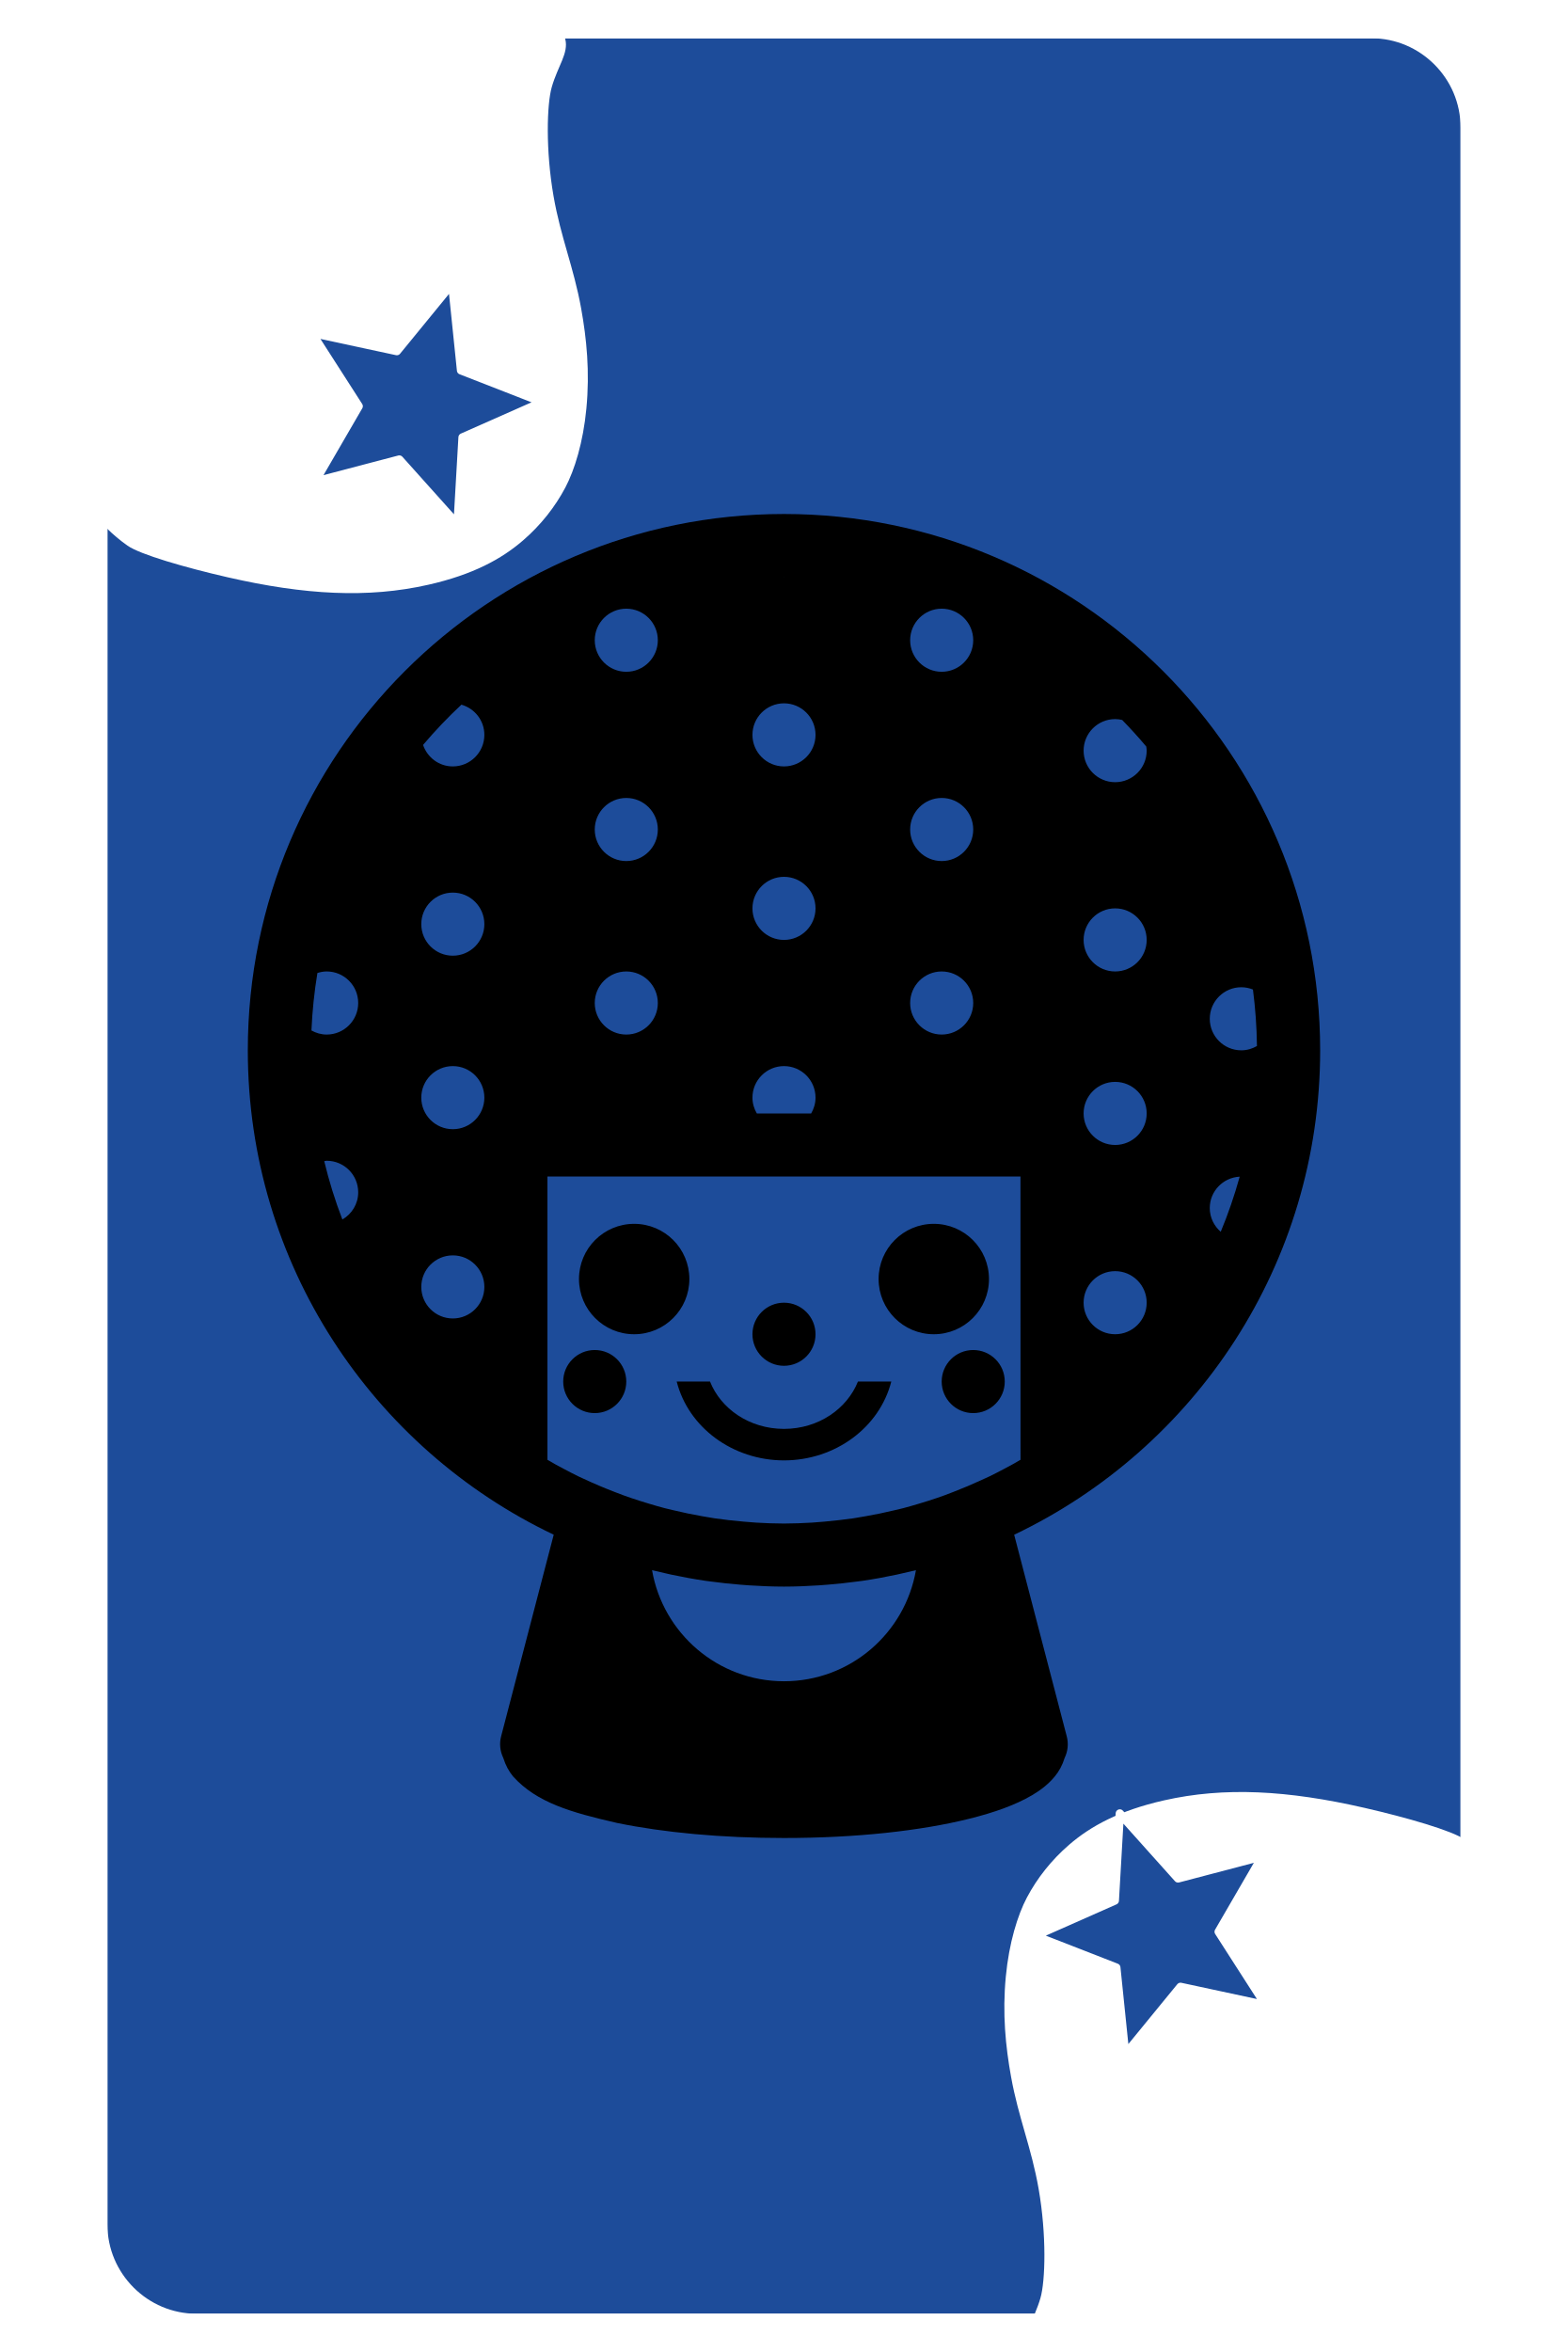
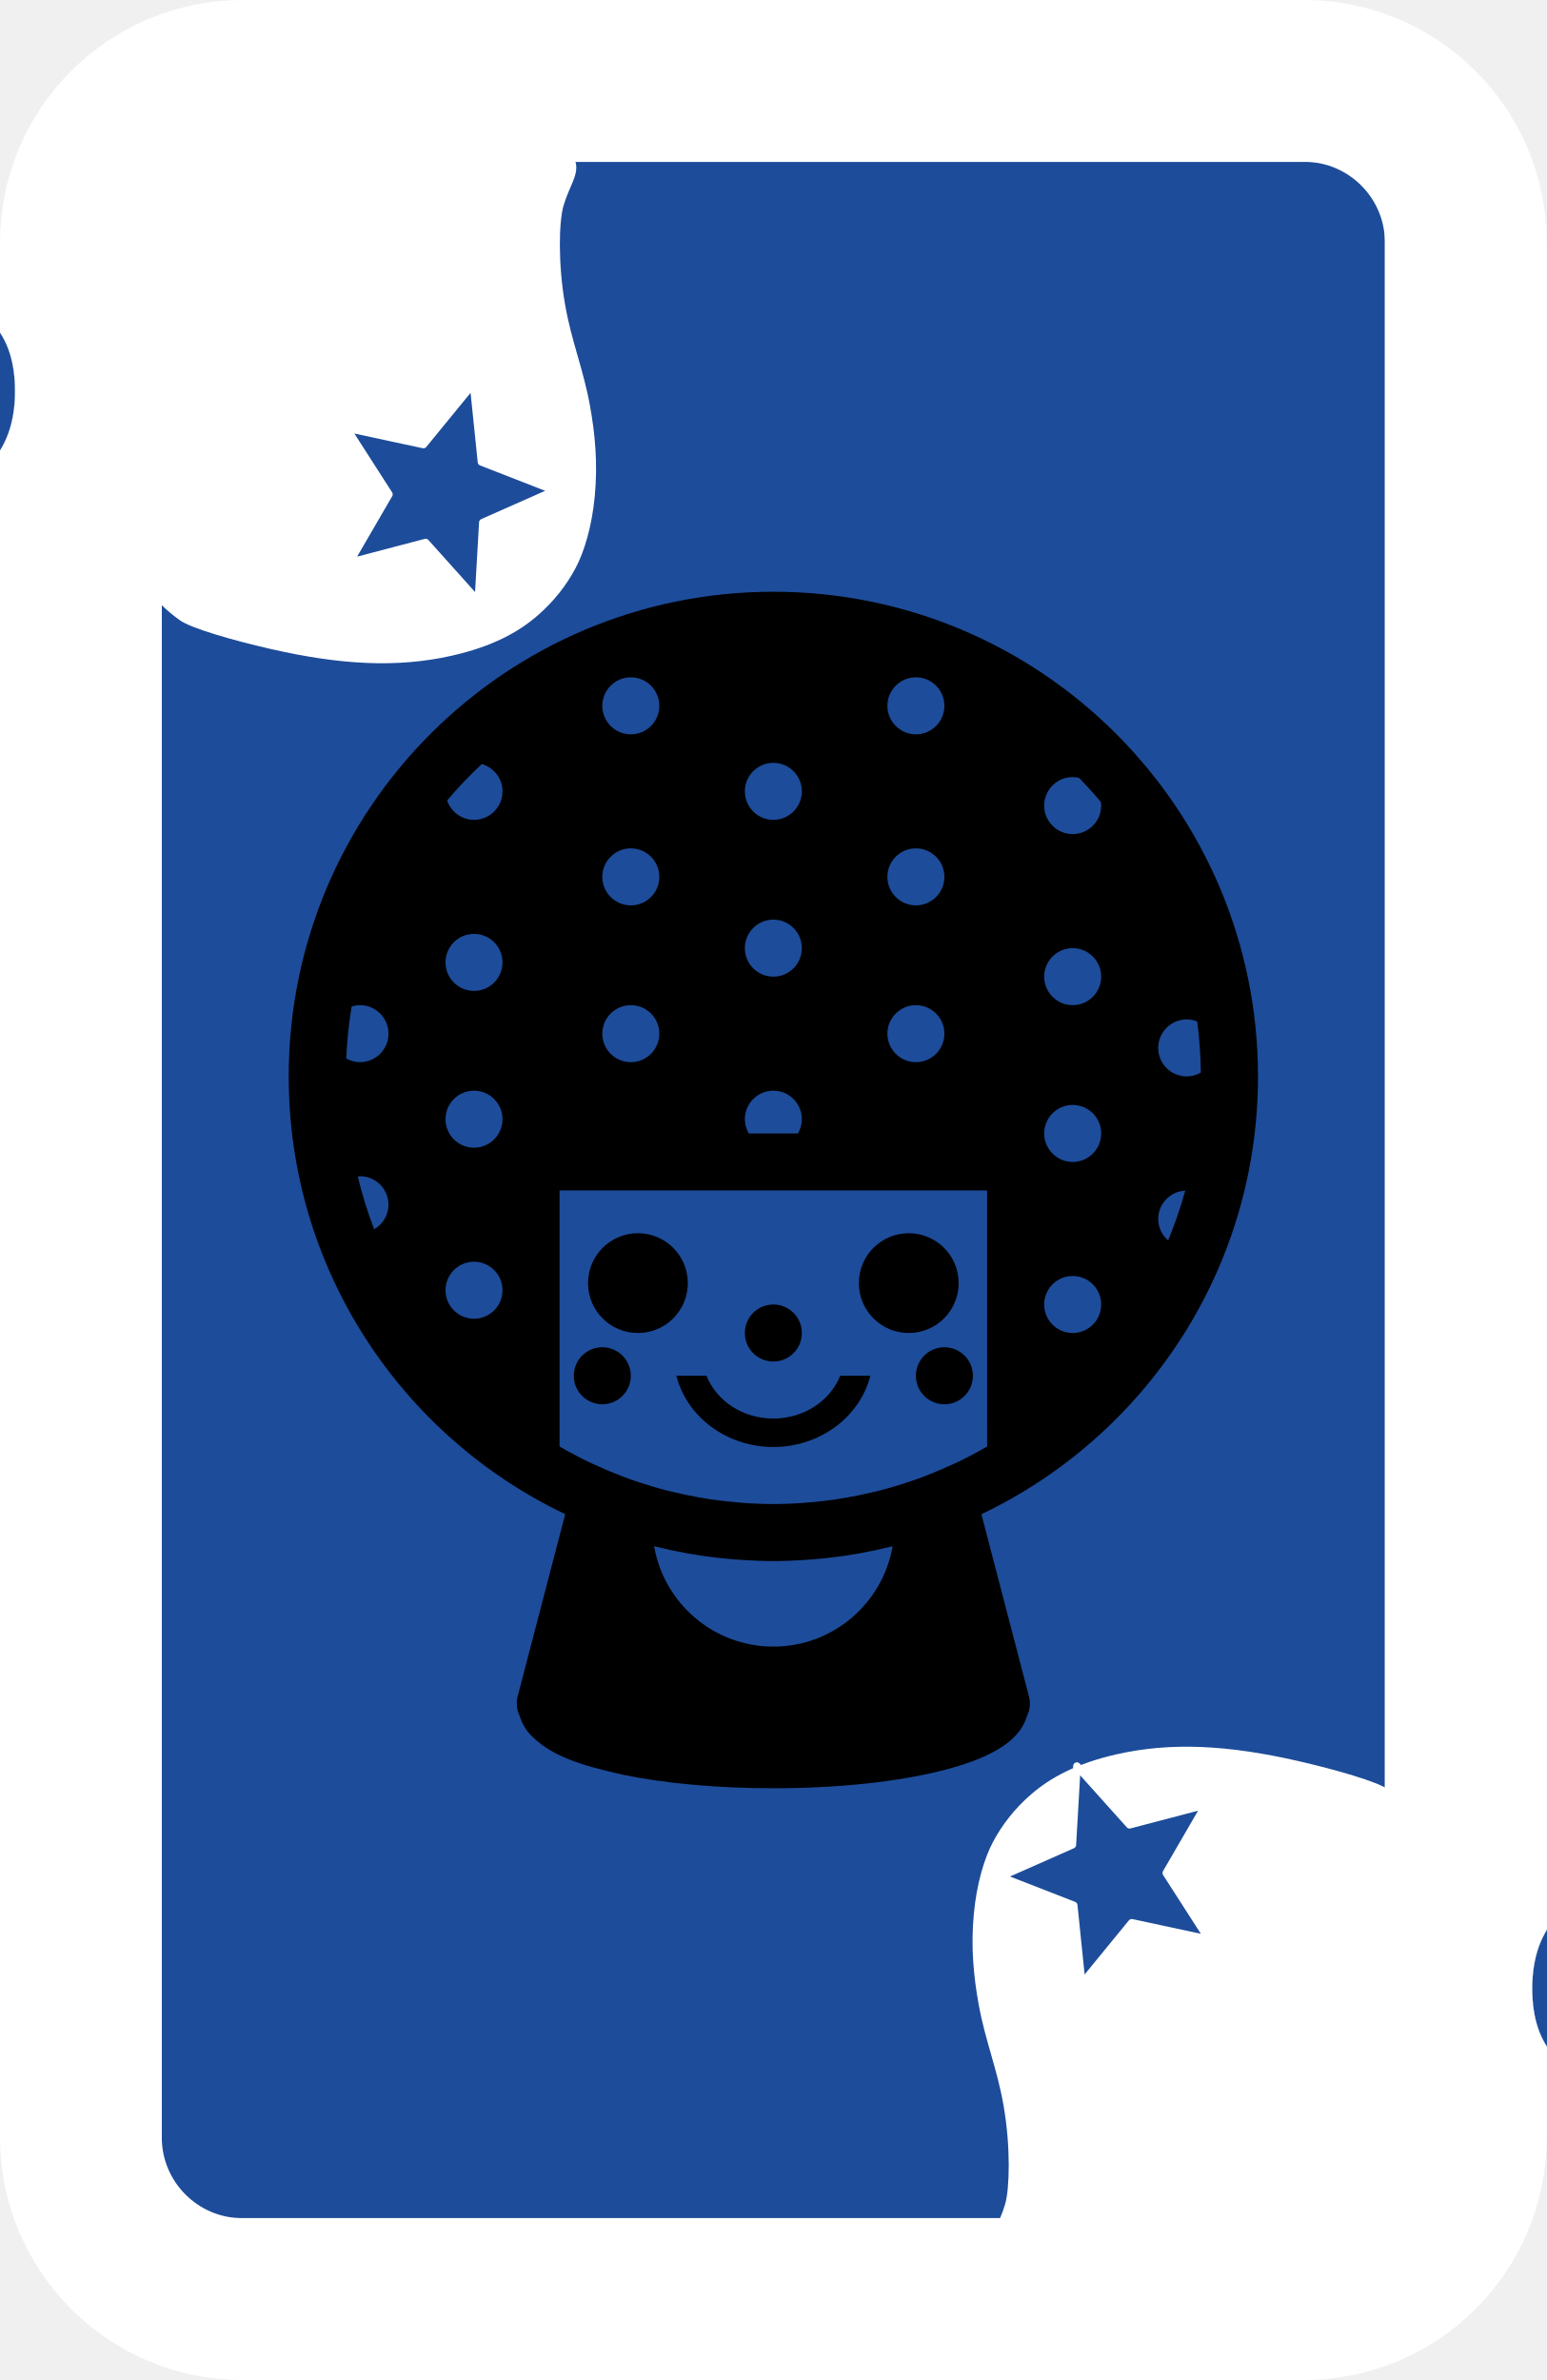
- <svg xmlns="http://www.w3.org/2000/svg" width="7300" height="10948" viewBox="0 0 7300 10948" version="1.1" id="svg2" xml:space="preserve">
+ <svg xmlns="http://www.w3.org/2000/svg" width="7966.67" height="12258.7" viewBox="0 0 7966.67 12258.7" version="1.1" id="svg2" xml:space="preserve">
  <defs id="defs1">
    <style id="style1">
      .cls-1 {
        fill: none;
        stroke: #fff;
        stroke-linecap: round;
        stroke-linejoin: round;
        stroke-width: 833.333px;
      }

      .cls-1, .cls-2 {
        fill-rule: evenodd;
      }

      .cls-2 {
        fill: #fff;
      }

      .cls-3 {
        filter: url(#filter);
      }

      .cls-4 {
        font-size: 250px;
        fill: #1d4c9a;
        text-anchor: middle;
        font-family: MatisseVPro-UB, "FOT-MatisseV Pro";
      }
    </style>
    <filter id="filter" filterUnits="userSpaceOnUse">
      <feFlood result="flood" flood-color="#d2b416" id="feFlood1" />
      <feComposite result="composite" operator="in" in2="SourceGraphic" id="feComposite1" />
-       <feBlend result="blend" in2="SourceGraphic" id="feBlend1" />
+       <feBlend result="blend" in2="SourceGraphic" id="feBlend1" mode="normal" />
    </filter>
    <style id="style1-4">
      .cls-1 {
        fill: none;
        stroke-linecap: round;
        stroke-width: 833.333px;
      }

      .cls-1, .cls-3, .cls-4 {
        stroke: #fff;
      }

      .cls-1, .cls-3 {
        stroke-linejoin: round;
      }

      .cls-1, .cls-2, .cls-4 {
        fill-rule: evenodd;
      }

      .cls-2 {
        fill: #fff;
      }

      .cls-3 {
        stroke-width: 42px;
        filter: url(#filter);
      }

      .cls-4 {
        stroke-width: 41.667px;
      }
    </style>
    <filter id="filter-2" filterUnits="userSpaceOnUse">
      <feFlood result="flood" flood-color="#d2b416" id="feFlood1-3" />
      <feComposite result="composite" operator="in" in2="SourceGraphic" id="feComposite1-2" />
-       <feBlend result="blend" in2="SourceGraphic" id="feBlend1-2" />
+       <feBlend result="blend" in2="SourceGraphic" id="feBlend1-2" mode="normal" />
    </filter>
    <style id="style1-2">
      .cls-1 {
        fill: none;
        stroke-linecap: round;
        stroke-width: 833.333px;
      }

      .cls-1, .cls-3, .cls-4 {
        stroke: #fff;
      }

      .cls-1, .cls-3 {
        stroke-linejoin: round;
      }

      .cls-1, .cls-2, .cls-4 {
        fill-rule: evenodd;
      }

      .cls-2 {
        fill: #fff;
      }

      .cls-3 {
        stroke-width: 42px;
        filter: url(#filter);
      }

      .cls-4 {
        stroke-width: 41.667px;
      }
    </style>
    <filter id="filter-7" filterUnits="userSpaceOnUse">
      <feFlood result="flood" flood-color="#d2b416" id="feFlood1-9" />
      <feComposite result="composite" operator="in" in2="SourceGraphic" id="feComposite1-5" />
-       <feBlend result="blend" in2="SourceGraphic" id="feBlend1-4" />
+       <feBlend result="blend" in2="SourceGraphic" id="feBlend1-4" mode="normal" />
    </filter>
    <style id="style1-7">
      .cls-1 {
        fill: none;
        stroke-linecap: round;
        stroke-width: 833.333px;
      }

      .cls-1, .cls-3, .cls-4 {
        stroke: #fff;
      }

      .cls-1, .cls-3 {
        stroke-linejoin: round;
      }

      .cls-1, .cls-2, .cls-4 {
        fill-rule: evenodd;
      }

      .cls-2 {
        fill: #fff;
      }

      .cls-3 {
        stroke-width: 42px;
        filter: url(#filter);
      }

      .cls-4 {
        stroke-width: 41.667px;
      }
    </style>
    <filter id="filter-4" filterUnits="userSpaceOnUse">
      <feFlood result="flood" flood-color="#d2b416" id="feFlood1-2" />
      <feComposite result="composite" operator="in" in2="SourceGraphic" id="feComposite1-7" />
-       <feBlend result="blend" in2="SourceGraphic" id="feBlend1-7" />
-     </filter>
-     <filter style="color-interpolation-filters:sRGB;" id="filter13" x="0" y="0" width="1" height="1">
-       <feComposite in2="SourceGraphic" operator="arithmetic" k1="0" k2="1" result="composite1" id="feComposite12" />
+       <feBlend result="blend" in2="SourceGraphic" id="feBlend1-7" mode="normal" />
+     </filter>
+     <filter style="color-interpolation-filters:sRGB" id="filter13" x="0" y="0" width="1" height="1">
+       <feComposite in2="SourceGraphic" operator="arithmetic" k1="0" k2="1" result="composite1" id="feComposite12" k3="0" k4="0" />
      <feColorMatrix in="composite1" values="1" type="saturate" result="colormatrix1" id="feColorMatrix12" />
      <feFlood flood-opacity="1" flood-color="rgb(210,180,22)" result="flood1" id="feFlood12" />
      <feBlend in="flood1" in2="colormatrix1" mode="multiply" result="blend1" id="feBlend12" />
      <feBlend in2="blend1" mode="screen" result="blend2" id="feBlend13" />
      <feColorMatrix in="blend2" values="1" type="saturate" result="colormatrix2" id="feColorMatrix13" />
-       <feComposite in="colormatrix2" in2="SourceGraphic" operator="in" k2="1" result="composite2" id="feComposite13" />
+       <feComposite in="colormatrix2" in2="SourceGraphic" operator="in" result="composite2" id="feComposite13" />
    </filter>
    <style id="style1-455">
      .cls-1 {
        fill: none;
        stroke: #fff;
        stroke-linecap: round;
        stroke-linejoin: round;
        stroke-width: 833.333px;
      }

      .cls-1, .cls-2 {
        fill-rule: evenodd;
      }

      .cls-2 {
        fill: #fff;
      }

      .cls-3 {
        filter: url(#filter);
      }

      .cls-4 {
        font-size: 250px;
        fill: #1d4c9a;
        text-anchor: middle;
        font-family: MatisseVPro-UB, "FOT-MatisseV Pro";
      }
    </style>
    <filter id="filter-1" filterUnits="userSpaceOnUse">
      <feFlood result="flood" flood-color="#d2b416" id="feFlood1-71" />
      <feComposite result="composite" operator="in" in2="SourceGraphic" id="feComposite1-15" />
      <feBlend result="blend" in2="SourceGraphic" id="feBlend1-27" mode="normal" />
    </filter>
    <style id="style1-4-6">
      .cls-1 {
        fill: none;
        stroke-linecap: round;
        stroke-width: 833.333px;
      }

      .cls-1, .cls-3, .cls-4 {
        stroke: #fff;
      }

      .cls-1, .cls-3 {
        stroke-linejoin: round;
      }

      .cls-1, .cls-2, .cls-4 {
        fill-rule: evenodd;
      }

      .cls-2 {
        fill: #fff;
      }

      .cls-3 {
        stroke-width: 42px;
        filter: url(#filter);
      }

      .cls-4 {
        stroke-width: 41.667px;
      }
    </style>
    <filter id="filter-2-1" filterUnits="userSpaceOnUse">
      <feFlood result="flood" flood-color="#d2b416" id="feFlood1-3-4" />
      <feComposite result="composite" operator="in" in2="SourceGraphic" id="feComposite1-2-2" />
      <feBlend result="blend" in2="SourceGraphic" id="feBlend1-2-3" mode="normal" />
    </filter>
    <style id="style1-2-2">
      .cls-1 {
        fill: none;
        stroke-linecap: round;
        stroke-width: 833.333px;
      }

      .cls-1, .cls-3, .cls-4 {
        stroke: #fff;
      }

      .cls-1, .cls-3 {
        stroke-linejoin: round;
      }

      .cls-1, .cls-2, .cls-4 {
        fill-rule: evenodd;
      }

      .cls-2 {
        fill: #fff;
      }

      .cls-3 {
        stroke-width: 42px;
        filter: url(#filter);
      }

      .cls-4 {
        stroke-width: 41.667px;
      }
    </style>
    <filter id="filter-7-2" filterUnits="userSpaceOnUse">
      <feFlood result="flood" flood-color="#d2b416" id="feFlood1-9-1" />
      <feComposite result="composite" operator="in" in2="SourceGraphic" id="feComposite1-5-6" />
      <feBlend result="blend" in2="SourceGraphic" id="feBlend1-4-8" mode="normal" />
    </filter>
    <style id="style1-7-5">
      .cls-1 {
        fill: none;
        stroke-linecap: round;
        stroke-width: 833.333px;
      }

      .cls-1, .cls-3, .cls-4 {
        stroke: #fff;
      }

      .cls-1, .cls-3 {
        stroke-linejoin: round;
      }

      .cls-1, .cls-2, .cls-4 {
        fill-rule: evenodd;
      }

      .cls-2 {
        fill: #fff;
      }

      .cls-3 {
        stroke-width: 42px;
        filter: url(#filter);
      }

      .cls-4 {
        stroke-width: 41.667px;
      }
    </style>
    <filter id="filter-4-7" filterUnits="userSpaceOnUse">
      <feFlood result="flood" flood-color="#d2b416" id="feFlood1-2-6" />
      <feComposite result="composite" operator="in" in2="SourceGraphic" id="feComposite1-7-1" />
      <feBlend result="blend" in2="SourceGraphic" id="feBlend1-7-8" mode="normal" />
    </filter>
    <filter style="color-interpolation-filters:sRGB" id="filter13-9" x="0" y="0" width="1" height="1">
      <feComposite in2="SourceGraphic" operator="arithmetic" k1="0" k2="1" result="composite1" id="feComposite12-2" k3="0" k4="0" />
      <feColorMatrix in="composite1" values="1" type="saturate" result="colormatrix1" id="feColorMatrix12-7" />
      <feFlood flood-opacity="1" flood-color="rgb(210,180,22)" result="flood1" id="feFlood12-9" />
      <feBlend in="flood1" in2="colormatrix1" mode="multiply" result="blend1" id="feBlend12-5" />
      <feBlend in2="blend1" mode="screen" result="blend2" id="feBlend13-4" />
      <feColorMatrix in="blend2" values="1" type="saturate" result="colormatrix2" id="feColorMatrix13-3" />
      <feComposite in="colormatrix2" in2="SourceGraphic" operator="in" result="composite2" id="feComposite13-1" />
    </filter>
    <filter id="filter-8" filterUnits="userSpaceOnUse">
      <feFlood result="flood" flood-color="#d2b416" id="feFlood1-24" />
      <feComposite result="composite" operator="in" in2="SourceGraphic" id="feComposite1-55" />
      <feBlend result="blend" in2="SourceGraphic" id="feBlend1-1" mode="normal" />
    </filter>
    <filter id="filter-27" filterUnits="userSpaceOnUse">
      <feFlood result="flood" flood-color="#d2b416" id="feFlood1-6" />
      <feComposite result="composite" operator="in" in2="SourceGraphic" id="feComposite1-1" />
      <feBlend result="blend" in2="SourceGraphic" id="feBlend1-42" mode="normal" />
    </filter>
    <filter id="f0" x="-0.005" y="-0.003" width="1.009" height="1.005">
      <feFlood flood-color="#d2b416" flood-opacity="1" id="feFlood1-7" />
      <feBlend mode="normal" in2="SourceGraphic" id="feBlend1-6" />
      <feComposite in2="SourceAlpha" operator="in" id="feComposite1-18" />
    </filter>
    <style id="style1-3">
      .cls-1 {
        fill: none;
        stroke: #fff;
        stroke-linecap: round;
        stroke-linejoin: round;
        stroke-width: 833.333px;
      }

      .cls-1, .cls-2 {
        fill-rule: evenodd;
      }

      .cls-2 {
        fill: #fff;
      }

      .cls-3 {
        filter: url(#filter);
      }

      .cls-4 {
        font-size: 250px;
        fill: #1d4c9a;
        text-anchor: middle;
        font-family: MatisseVPro-UB, "FOT-MatisseV Pro";
      }
    </style>
    <filter id="filter-87" filterUnits="userSpaceOnUse">
      <feFlood result="flood" flood-color="#d2b416" id="feFlood1-4" />
      <feComposite result="composite" operator="in" in2="SourceGraphic" id="feComposite1-27" />
      <feBlend result="blend" in2="SourceGraphic" id="feBlend1-79" mode="normal" />
    </filter>
    <style id="style1-4-3">
      .cls-1 {
        fill: none;
        stroke-linecap: round;
        stroke-width: 833.333px;
      }

      .cls-1, .cls-3, .cls-4 {
        stroke: #fff;
      }

      .cls-1, .cls-3 {
        stroke-linejoin: round;
      }

      .cls-1, .cls-2, .cls-4 {
        fill-rule: evenodd;
      }

      .cls-2 {
        fill: #fff;
      }

      .cls-3 {
        stroke-width: 42px;
        filter: url(#filter);
      }

      .cls-4 {
        stroke-width: 41.667px;
      }
    </style>
    <filter id="filter-2-19" filterUnits="userSpaceOnUse">
      <feFlood result="flood" flood-color="#d2b416" id="feFlood1-3-8" />
      <feComposite result="composite" operator="in" in2="SourceGraphic" id="feComposite1-2-6" />
      <feBlend result="blend" in2="SourceGraphic" id="feBlend1-2-50" mode="normal" />
    </filter>
    <style id="style1-2-28">
      .cls-1 {
        fill: none;
        stroke-linecap: round;
        stroke-width: 833.333px;
      }

      .cls-1, .cls-3, .cls-4 {
        stroke: #fff;
      }

      .cls-1, .cls-3 {
        stroke-linejoin: round;
      }

      .cls-1, .cls-2, .cls-4 {
        fill-rule: evenodd;
      }

      .cls-2 {
        fill: #fff;
      }

      .cls-3 {
        stroke-width: 42px;
        filter: url(#filter);
      }

      .cls-4 {
        stroke-width: 41.667px;
      }
    </style>
    <filter id="filter-7-6" filterUnits="userSpaceOnUse">
      <feFlood result="flood" flood-color="#d2b416" id="feFlood1-9-0" />
      <feComposite result="composite" operator="in" in2="SourceGraphic" id="feComposite1-5-2" />
      <feBlend result="blend" in2="SourceGraphic" id="feBlend1-4-4" mode="normal" />
    </filter>
    <style id="style1-7-8">
      .cls-1 {
        fill: none;
        stroke-linecap: round;
        stroke-width: 833.333px;
      }

      .cls-1, .cls-3, .cls-4 {
        stroke: #fff;
      }

      .cls-1, .cls-3 {
        stroke-linejoin: round;
      }

      .cls-1, .cls-2, .cls-4 {
        fill-rule: evenodd;
      }

      .cls-2 {
        fill: #fff;
      }

      .cls-3 {
        stroke-width: 42px;
        filter: url(#filter);
      }

      .cls-4 {
        stroke-width: 41.667px;
      }
    </style>
    <filter id="filter-4-6" filterUnits="userSpaceOnUse">
      <feFlood result="flood" flood-color="#d2b416" id="feFlood1-2-5" />
      <feComposite result="composite" operator="in" in2="SourceGraphic" id="feComposite1-7-0" />
      <feBlend result="blend" in2="SourceGraphic" id="feBlend1-7-9" mode="normal" />
    </filter>
    <filter style="color-interpolation-filters:sRGB" id="filter13-0" x="0" y="0" width="1" height="1">
      <feComposite in2="SourceGraphic" operator="arithmetic" k1="0" k2="1" result="composite1" id="feComposite12-0" k3="0" k4="0" />
      <feColorMatrix in="composite1" values="1" type="saturate" result="colormatrix1" id="feColorMatrix12-6" />
      <feFlood flood-opacity="1" flood-color="rgb(210,180,22)" result="flood1" id="feFlood12-1" />
      <feBlend in="flood1" in2="colormatrix1" mode="multiply" result="blend1" id="feBlend12-3" />
      <feBlend in2="blend1" mode="screen" result="blend2" id="feBlend13-8" />
      <feColorMatrix in="blend2" values="1" type="saturate" result="colormatrix2" id="feColorMatrix13-9" />
      <feComposite in="colormatrix2" in2="SourceGraphic" operator="in" result="composite2" id="feComposite13-3" />
    </filter>
    <filter id="filter-8-4" filterUnits="userSpaceOnUse">
      <feFlood result="flood" flood-color="#d2b416" id="feFlood1-24-4" />
      <feComposite result="composite" operator="in" in2="SourceGraphic" id="feComposite1-55-6" />
      <feBlend result="blend" in2="SourceGraphic" id="feBlend1-1-0" mode="normal" />
    </filter>
    <filter id="filter-27-6" filterUnits="userSpaceOnUse">
      <feFlood result="flood" flood-color="#d2b416" id="feFlood1-6-6" />
      <feComposite result="composite" operator="in" in2="SourceGraphic" id="feComposite1-1-1" />
      <feBlend result="blend" in2="SourceGraphic" id="feBlend1-42-8" mode="normal" />
    </filter>
    <filter id="f0-4" x="-0.005" y="-0.003" width="1.009" height="1.005">
      <feFlood flood-color="#d2b416" flood-opacity="1" id="feFlood1-7-9" />
      <feBlend mode="normal" in2="SourceGraphic" id="feBlend1-6-6" />
      <feComposite in2="SourceAlpha" operator="in" id="feComposite1-18-3" />
    </filter>
    <filter id="filter-2-8" filterUnits="userSpaceOnUse">
      <feFlood result="flood" flood-color="#d2b416" id="feFlood1-3-2" />
      <feComposite result="composite" operator="in" in2="SourceGraphic" id="feComposite1-2-4" />
      <feBlend result="blend" in2="SourceGraphic" id="feBlend1-2-5" mode="normal" />
    </filter>
    <filter id="filter-5" filterUnits="userSpaceOnUse">
      <feFlood result="flood" flood-color="#d2b416" id="feFlood1-1" />
      <feComposite result="composite" operator="in" in2="SourceGraphic" id="feComposite1-71" />
      <feBlend result="blend" in2="SourceGraphic" id="feBlend1-15" mode="normal" />
    </filter>
    <filter id="filter2" filterUnits="userSpaceOnUse">
      <feFlood result="flood" flood-color="#d2b416" id="feFlood2" />
      <feComposite result="composite" operator="in" in2="SourceGraphic" id="feComposite2" />
      <feBlend result="blend" in2="SourceGraphic" id="feBlend2" mode="normal" />
    </filter>
  </defs>
  <style id="style1-45">
		.s0 { fill: #da484d } 
	</style>
-   <g id="g8" style="display:inline">
+   <g id="g8" style="display:inline" transform="translate(333.335,655.35)">
    <rect style="display:inline;fill:#1d4c9a;fill-opacity:1;stroke-width:1.293" id="rect17" width="6299.407" height="10590.275" x="500.296" y="178.862" />
    <path id="Frame" class="cls-1" d="M 916.667,-238.667 H 6383.33 c 460.24,0 833.34,373.1 833.34,833.333 V 10353.3 c 0,460.3 -373.1,833.4 -833.34,833.4 H 916.667 c -460.237,0 -833.334,-373.1 -833.334,-833.4 V 594.666 C 83.334,134.429 456.43,-238.667 916.667,-238.667 Z" style="display:inline" transform="translate(-0.0015,-0.0165)" />
    <g id="g6" transform="translate(52.22599,77.15946)" style="display:inline">
      <g id="g2-3" style="display:inline">
        <g id="Blue_Corner" data-name="Blue Corner">
          <path class="cls-2" d="m 541.457,2462.69 c 58.8,41.34 268.139,101.87 466.563,147.34 358.03,82.04 652.19,98.45 933.65,34.72 207.92,-47.08 340.9,-119.67 441.49,-206.62 82.03,-70.91 148.5,-154.92 196.45,-245.57 42.99,-81.26 83.22,-210.28 98.22,-368.35 16.33,-171.92 1.3,-323.69 -24.55,-466.58 -34.51,-190.79 -95.01,-330.26 -128.28,-521.266 -37.48,-215.147 -31.32,-428.686 -8.33,-508.348 28.52,-98.842 79.02,-157.75 62.94,-222.78 -78.82,-318.841 -1357.5,-576.008 -2038.153,73.67 -658.877,628.894 -559.257,1890.554 0,2283.784 z" id="path1-9" />
          <path id="Shape_1_copy" data-name="Shape 1 copy" class="cls-2" d="m 6766.88,8485.31 c -58.81,-41.34 -268.14,-101.87 -466.57,-147.34 -358.03,-82.04 -652.19,-98.45 -933.64,-34.72 -207.93,47.08 -340.91,119.67 -441.5,206.62 -82.03,70.91 -148.49,154.92 -196.45,245.57 -42.98,81.25 -83.21,210.28 -98.22,368.35 -16.33,171.92 -1.29,323.69 24.55,466.58 34.52,190.78 95.01,330.26 128.28,521.23 37.48,215.2 31.32,428.7 8.34,508.4 -28.52,98.8 -79.02,157.7 -62.95,222.8 78.82,318.8 1357.5,576 2038.16,-73.7 658.87,-628.9 559.25,-1890.56 0,-2283.79 z" />
        </g>
      </g>
    </g>
    <g id="g11" style="display:inline">
      <path d="m 3649.988,6357.428 c 81.043,0 146.839,-65.796 146.839,-146.839 0,-81.043 -65.796,-146.839 -146.839,-146.839 -81.043,0 -146.839,65.796 -146.839,146.839 0,81.043 65.796,146.839 146.839,146.839 z M 6146.246,4889.101 c -0.216,-1378.877 -1117.565,-2496.258 -2496.258,-2496.564 -1378.693,0.285 -2496.259,1117.687 -2496.259,2496.564 0,994.894 582.143,1853.472 1424.214,2254.587 l -244.945,938.728 c -8.891,34.057 -4.852,69.381 10.205,100.524 10.205,33.411 26.504,63.073 45.529,85.968 109.529,121.503 268.727,167.323 485.235,216.746 215.479,44.262 483.607,69.809 775.981,69.809 334.212,0 636.424,-33.029 865.003,-90.22 114.669,-28.847 210.866,-62.614 289.78,-108.814 39.363,-23.35 75.261,-50.141 106.091,-87.522 19.239,-22.896 35.682,-52.794 45.887,-86.347 14.842,-30.902 18.714,-66.151 9.775,-100.138 l -244.853,-938.605 C 5563.994,6742.665 6146.088,5884.124 6146.271,4889.108 Z m -367.097,-293.751 c 19.239,0 37.451,3.967 54.18,10.636 11.161,86.28 17.614,173.942 18.642,262.988 -21.581,12.476 -46.174,20.051 -72.82,20.051 -81.043,0 -146.839,-65.796 -146.839,-146.839 0,-80.994 65.796,-146.839 146.839,-146.839 z m -7.481,881.766 c -24.378,87.81 -53.75,173.484 -88.336,256.54 -30.974,-26.887 -51.025,-66.108 -51.025,-110.441 0,-78.412 61.825,-142.085 139.356,-146.099 z m -4177.684,199.322 c -33.841,-87.877 -62.113,-178.623 -84.438,-271.572 3.895,-0.358 7.337,-1.84 11.305,-1.84 81.043,0 146.839,65.796 146.839,146.839 0,54.324 -29.803,101.166 -73.707,126.575 z m -73.132,-860.842 c -25.836,0 -49.782,-7.266 -70.837,-19.024 3.895,-90.673 13.288,-179.939 27.748,-267.534 13.718,-4.254 28.058,-7.194 43.091,-7.194 81.043,0 146.839,65.796 146.839,146.839 0,81.189 -65.796,146.912 -146.839,146.912 z m 2863.356,-1982.323 c 81.042,0 146.839,65.796 146.839,146.839 0,81.043 -65.796,146.839 -146.839,146.839 -81.043,0 -146.839,-65.796 -146.839,-146.839 0,-80.994 65.796,-146.839 146.839,-146.839 z m 0,881.032 c 81.042,0 146.839,65.796 146.839,146.839 0,81.043 -65.796,146.839 -146.839,146.839 -81.043,0 -146.839,-65.796 -146.839,-146.839 0,-80.994 65.796,-146.839 146.839,-146.839 z m 0,807.613 c 81.042,0 146.839,65.796 146.839,146.839 0,81.043 -65.796,146.839 -146.839,146.839 -81.043,0 -146.839,-65.796 -146.839,-146.839 0,-80.994 65.796,-146.839 146.839,-146.839 z M 3651.176,2686.312 c -0.431,0 -0.741,0.142 -1.171,0.142 -0.431,0 -0.741,-0.142 -1.171,-0.142 z m -1.171,587.496 c 81.043,0 146.839,65.796 146.839,146.839 0,81.043 -65.796,146.839 -146.839,146.839 -81.043,0 -146.839,-65.796 -146.839,-146.839 0,-80.994 65.796,-146.839 146.839,-146.839 z m 0,807.613 c 81.043,0 146.839,65.796 146.839,146.839 0,81.043 -65.796,146.839 -146.839,146.839 -81.043,0 -146.839,-65.796 -146.839,-146.839 0,-80.994 65.796,-146.839 146.839,-146.839 z m 0,881.032 c 81.043,0 146.839,65.796 146.839,146.839 0,26.934 -7.72,51.766 -20.339,73.493 h -252.93 c -12.691,-21.725 -20.41,-46.485 -20.41,-73.493 0,-80.994 65.796,-146.839 146.839,-146.839 z M 2915.812,2833.292 c 81.043,0 146.839,65.796 146.839,146.839 0,81.043 -65.796,146.839 -146.839,146.839 -81.043,0 -146.839,-65.796 -146.839,-146.839 0,-80.994 65.796,-146.839 146.839,-146.839 z m 0,881.033 c 81.043,0 146.839,65.796 146.839,146.839 0,81.042 -65.796,146.839 -146.839,146.839 -81.043,0 -146.839,-65.796 -146.839,-146.839 0,-80.994 65.796,-146.839 146.839,-146.839 z m 0,807.613 c 81.043,0 146.839,65.796 146.839,146.839 0,81.043 -65.796,146.839 -146.839,146.839 -81.043,0 -146.839,-65.796 -146.839,-146.839 0,-80.994 65.796,-146.839 146.839,-146.839 z m -807.613,1615.226 c -81.043,0 -146.839,-65.796 -146.839,-146.839 0,-81.043 65.796,-146.839 146.839,-146.839 81.043,0 146.839,65.796 146.839,146.839 0,81.116 -65.796,146.839 -146.839,146.839 z m 0,-881.032 c -81.043,0 -146.839,-65.796 -146.839,-146.839 0,-81.043 65.796,-146.839 146.839,-146.839 81.043,0 146.839,65.796 146.839,146.839 0,81.116 -65.796,146.839 -146.839,146.839 z m 0,-807.613 c -81.043,0 -146.839,-65.796 -146.839,-146.839 0,-81.043 65.796,-146.839 146.839,-146.839 81.043,0 146.839,65.796 146.839,146.839 0,81.116 -65.796,146.839 -146.839,146.839 z m 0,-881.032 c -64.67,0 -118.878,-42.063 -138.548,-100.065 55.805,-65.87 115.409,-128.484 178.556,-187.372 61.544,17.542 106.831,73.493 106.831,140.598 0,81.116 -65.796,146.839 -146.839,146.839 z m 1541.807,4258.323 c -307.994,0 -563.334,-223.415 -614.275,-516.946 21.725,5.426 43.688,10.205 65.558,15.129 8.006,1.768 16.156,3.824 24.234,5.568 52.412,11.161 105.418,20.84 158.886,28.775 8.748,1.315 17.686,2.127 26.505,3.37 44.191,6.023 88.837,10.803 133.764,14.46 14.46,1.171 28.99,2.342 43.473,3.298 53.607,3.442 107.407,5.808 161.896,5.808 54.467,0 108.361,-2.343 161.896,-5.808 14.459,-0.956 28.847,-2.055 43.162,-3.298 45.289,-3.681 90.22,-8.508 134.792,-14.531 8.436,-1.171 16.897,-1.984 25.405,-3.226 53.893,-7.935 107.119,-17.685 159.913,-28.99 7.337,-1.554 14.46,-3.37 21.797,-4.995 22.537,-5.066 45.003,-9.99 67.326,-15.559 -50.977,293.537 -306.318,516.946 -614.337,516.946 z M 4716.544,6814.885 c -14.602,8.006 -29.229,15.941 -44.047,23.637 -21.653,11.305 -43.234,22.824 -65.27,33.411 -11.902,5.736 -23.924,10.874 -35.968,16.443 -43.163,19.98 -87.235,38.622 -131.855,55.877 -14.244,5.497 -28.488,11.161 -42.947,16.371 -23.709,8.579 -47.728,16.658 -71.865,24.449 -15.2,4.852 -30.472,9.536 -45.816,14.101 -24.521,7.337 -48.899,14.459 -73.707,21.008 -14.46,3.824 -29.157,6.979 -43.76,10.42 -42.876,10.277 -86.207,19.239 -129.94,26.863 -19.669,3.441 -39.123,7.05 -58.889,9.99 -21.725,3.155 -43.545,5.807 -65.343,8.293 -23.35,2.796 -46.915,5.138 -70.483,7.194 -19.024,1.553 -37.952,3.298 -57.119,4.469 -42.876,2.414 -86.035,4.326 -129.653,4.326 -43.617,0 -86.708,-1.84 -129.653,-4.326 -19.239,-1.171 -38.334,-2.868 -57.478,-4.541 -23.35,-1.912 -46.628,-4.326 -69.669,-6.979 -22.25,-2.653 -44.334,-5.282 -66.151,-8.508 -19.024,-2.796 -37.881,-6.309 -56.69,-9.536 -46.03,-8.078 -91.413,-17.471 -136.346,-28.345 -12.786,-3.083 -25.763,-5.808 -38.479,-9.177 -25.477,-6.596 -50.595,-14.029 -75.689,-21.581 -14.388,-4.326 -28.919,-8.652 -43.234,-13.36 -24.808,-7.935 -49.639,-16.227 -74.019,-25.119 -13.073,-4.708 -25.979,-9.847 -38.837,-14.746 -50.285,-19.311 -99.636,-40.223 -148.081,-62.927 -7.266,-3.442 -14.531,-6.524 -21.725,-9.99 -23.565,-11.376 -46.7,-23.565 -69.669,-35.754 -12.93,-6.764 -25.692,-13.575 -38.406,-20.554 -12.476,-6.907 -24.664,-14.101 -36.997,-21.294 l -0.073,-1318.734 h 2202.275 l 0.216,1318.673 c -11.519,6.668 -22.991,13.503 -34.655,19.956 z m 475.244,-604.303 c -81.043,0 -146.839,-65.796 -146.839,-146.839 0,-81.043 65.796,-146.839 146.839,-146.839 81.043,0 146.839,65.796 146.839,146.839 0,81.116 -65.796,146.839 -146.839,146.839 z m 0,-881.032 c -81.043,0 -146.839,-65.796 -146.839,-146.839 0,-81.043 65.796,-146.839 146.839,-146.839 81.043,0 146.839,65.796 146.839,146.839 0,81.116 -65.796,146.839 -146.839,146.839 z m 0,-807.613 c -81.043,0 -146.839,-65.796 -146.839,-146.839 0,-81.043 65.796,-146.839 146.839,-146.839 81.043,0 146.839,65.796 146.839,146.839 0,81.116 -65.796,146.839 -146.839,146.839 z m 0,-881.033 c -81.043,0 -146.839,-65.796 -146.839,-146.839 0,-81.043 65.796,-146.839 146.839,-146.839 11.232,0 22.107,1.553 32.67,3.967 38.837,39.864 76.43,81.043 112.185,123.773 0.812,6.381 1.984,12.547 1.984,19.096 0,81.116 -65.796,146.839 -146.839,146.839 z m -2422.839,2643.097 c -81.043,0 -146.839,65.796 -146.839,146.839 0,81.042 65.796,146.839 146.839,146.839 81.043,0 146.839,-65.796 146.839,-146.839 0,-81.067 -65.796,-146.839 -146.839,-146.839 z m 881.032,367.17 c -162.538,-0.358 -294.277,-94.57 -344.343,-220.331 H 3150.509 c 54.252,213.21 260.051,366.57 499.545,366.956 239.5,-0.358 445.056,-153.746 499.478,-366.956 h -155.203 c -50.38,125.761 -182.019,219.97 -344.343,220.331 z m 881.033,-367.17 c -81.043,0 -146.839,65.796 -146.839,146.839 0,81.042 65.796,146.839 146.839,146.839 81.043,0 146.839,-65.796 146.839,-146.839 0,-81.067 -65.796,-146.839 -146.839,-146.839 z M 2952.497,5696.647 c -141.987,0 -256.968,115.054 -256.968,256.968 0,141.913 114.981,256.968 256.968,256.968 141.913,0 256.968,-115.055 256.968,-256.968 0,-141.914 -115.055,-256.968 -256.968,-256.968 z m 1651.936,256.968 c 0,-141.914 -115.055,-256.968 -256.968,-256.968 -141.987,0 -256.968,115.054 -256.968,256.968 0,141.913 114.981,256.968 256.968,256.968 141.913,0 256.968,-115.055 256.968,-256.968 z" id="path11" style="display:inline;fill:#000000;stroke-width:6.118" />
    </g>
    <g id="g5" style="display:inline">
      <text xml:space="preserve" style="font-style:normal;font-variant:normal;font-weight:900;font-stretch:extra-expanded;font-size:2092.92px;font-family:'FOT-Matisse Pro';-inkscape-font-specification:'FOT-Matisse Pro Heavy Extra-Expanded';text-align:center;letter-spacing:0px;writing-mode:lr-tb;direction:ltr;text-anchor:middle;fill:#1d4c9a;fill-opacity:1;stroke:#ffffff;stroke-width:1.048;stroke-linecap:round;stroke-linejoin:round" x="1119.242" y="1857.236" id="text4" transform="scale(0.9996934,1.000307)">
        <tspan id="tspan4" x="1119.242" y="1857.236" style="font-style:normal;font-variant:normal;font-weight:900;font-stretch:extra-expanded;font-size:2092.92px;font-family:'FOT-Matisse Pro';-inkscape-font-specification:'FOT-Matisse Pro Heavy Extra-Expanded';stroke-width:1.048">6</tspan>
      </text>
      <text xml:space="preserve" style="font-style:normal;font-variant:normal;font-weight:900;font-stretch:extra-expanded;font-size:2092.92px;font-family:'FOT-Matisse Pro';-inkscape-font-specification:'FOT-Matisse Pro Heavy Extra-Expanded';text-align:center;letter-spacing:0px;writing-mode:lr-tb;direction:ltr;text-anchor:middle;fill:#1d4c9a;fill-opacity:1;stroke:#ffffff;stroke-width:1.048;stroke-linecap:round;stroke-linejoin:round" x="-6185.879" y="-9086.003" id="text5" transform="scale(-0.9996934,-1.000307)">
        <tspan id="tspan5" x="-6185.879" y="-9086.003" style="stroke-width:1.048">6</tspan>
      </text>
    </g>
    <g id="g7" transform="matrix(0.8859147,0,0,0.8859692,486.2089,-17.12785)" style="display:inline;fill:#1d4c9a;fill-opacity:1">
      <path style="display:inline;fill:#1d4c9a;fill-opacity:1;stroke:#ffffff;stroke-width:1.229;stroke-linecap:round;stroke-linejoin:round;stroke-dasharray:none;stroke-opacity:1" id="path3" d="m 95.486,63.323 -10.764,-7.158 -11.283,6.309 3.481,-12.449 -9.486,-8.781 12.916,-0.536 5.42,-11.736 4.501,12.118 12.836,1.528 -10.134,8.026 z" transform="matrix(34.33915,8.882734,-8.882734,34.33915,-860.785,-247.6003)" />
      <path style="display:inline;fill:#1d4c9a;fill-opacity:1;stroke:#ffffff;stroke-width:1.229;stroke-linecap:round;stroke-linejoin:round;stroke-dasharray:none;stroke-opacity:1" id="path3-3" d="m 95.486,63.323 -10.764,-7.158 -11.283,6.309 3.481,-12.449 -9.486,-8.781 12.916,-0.536 5.42,-11.736 4.501,12.118 12.836,1.528 -10.134,8.026 z" transform="matrix(-34.33915,-8.882734,8.882734,-34.33915,8052.542,12569.591)" />
    </g>
  </g>
</svg>
